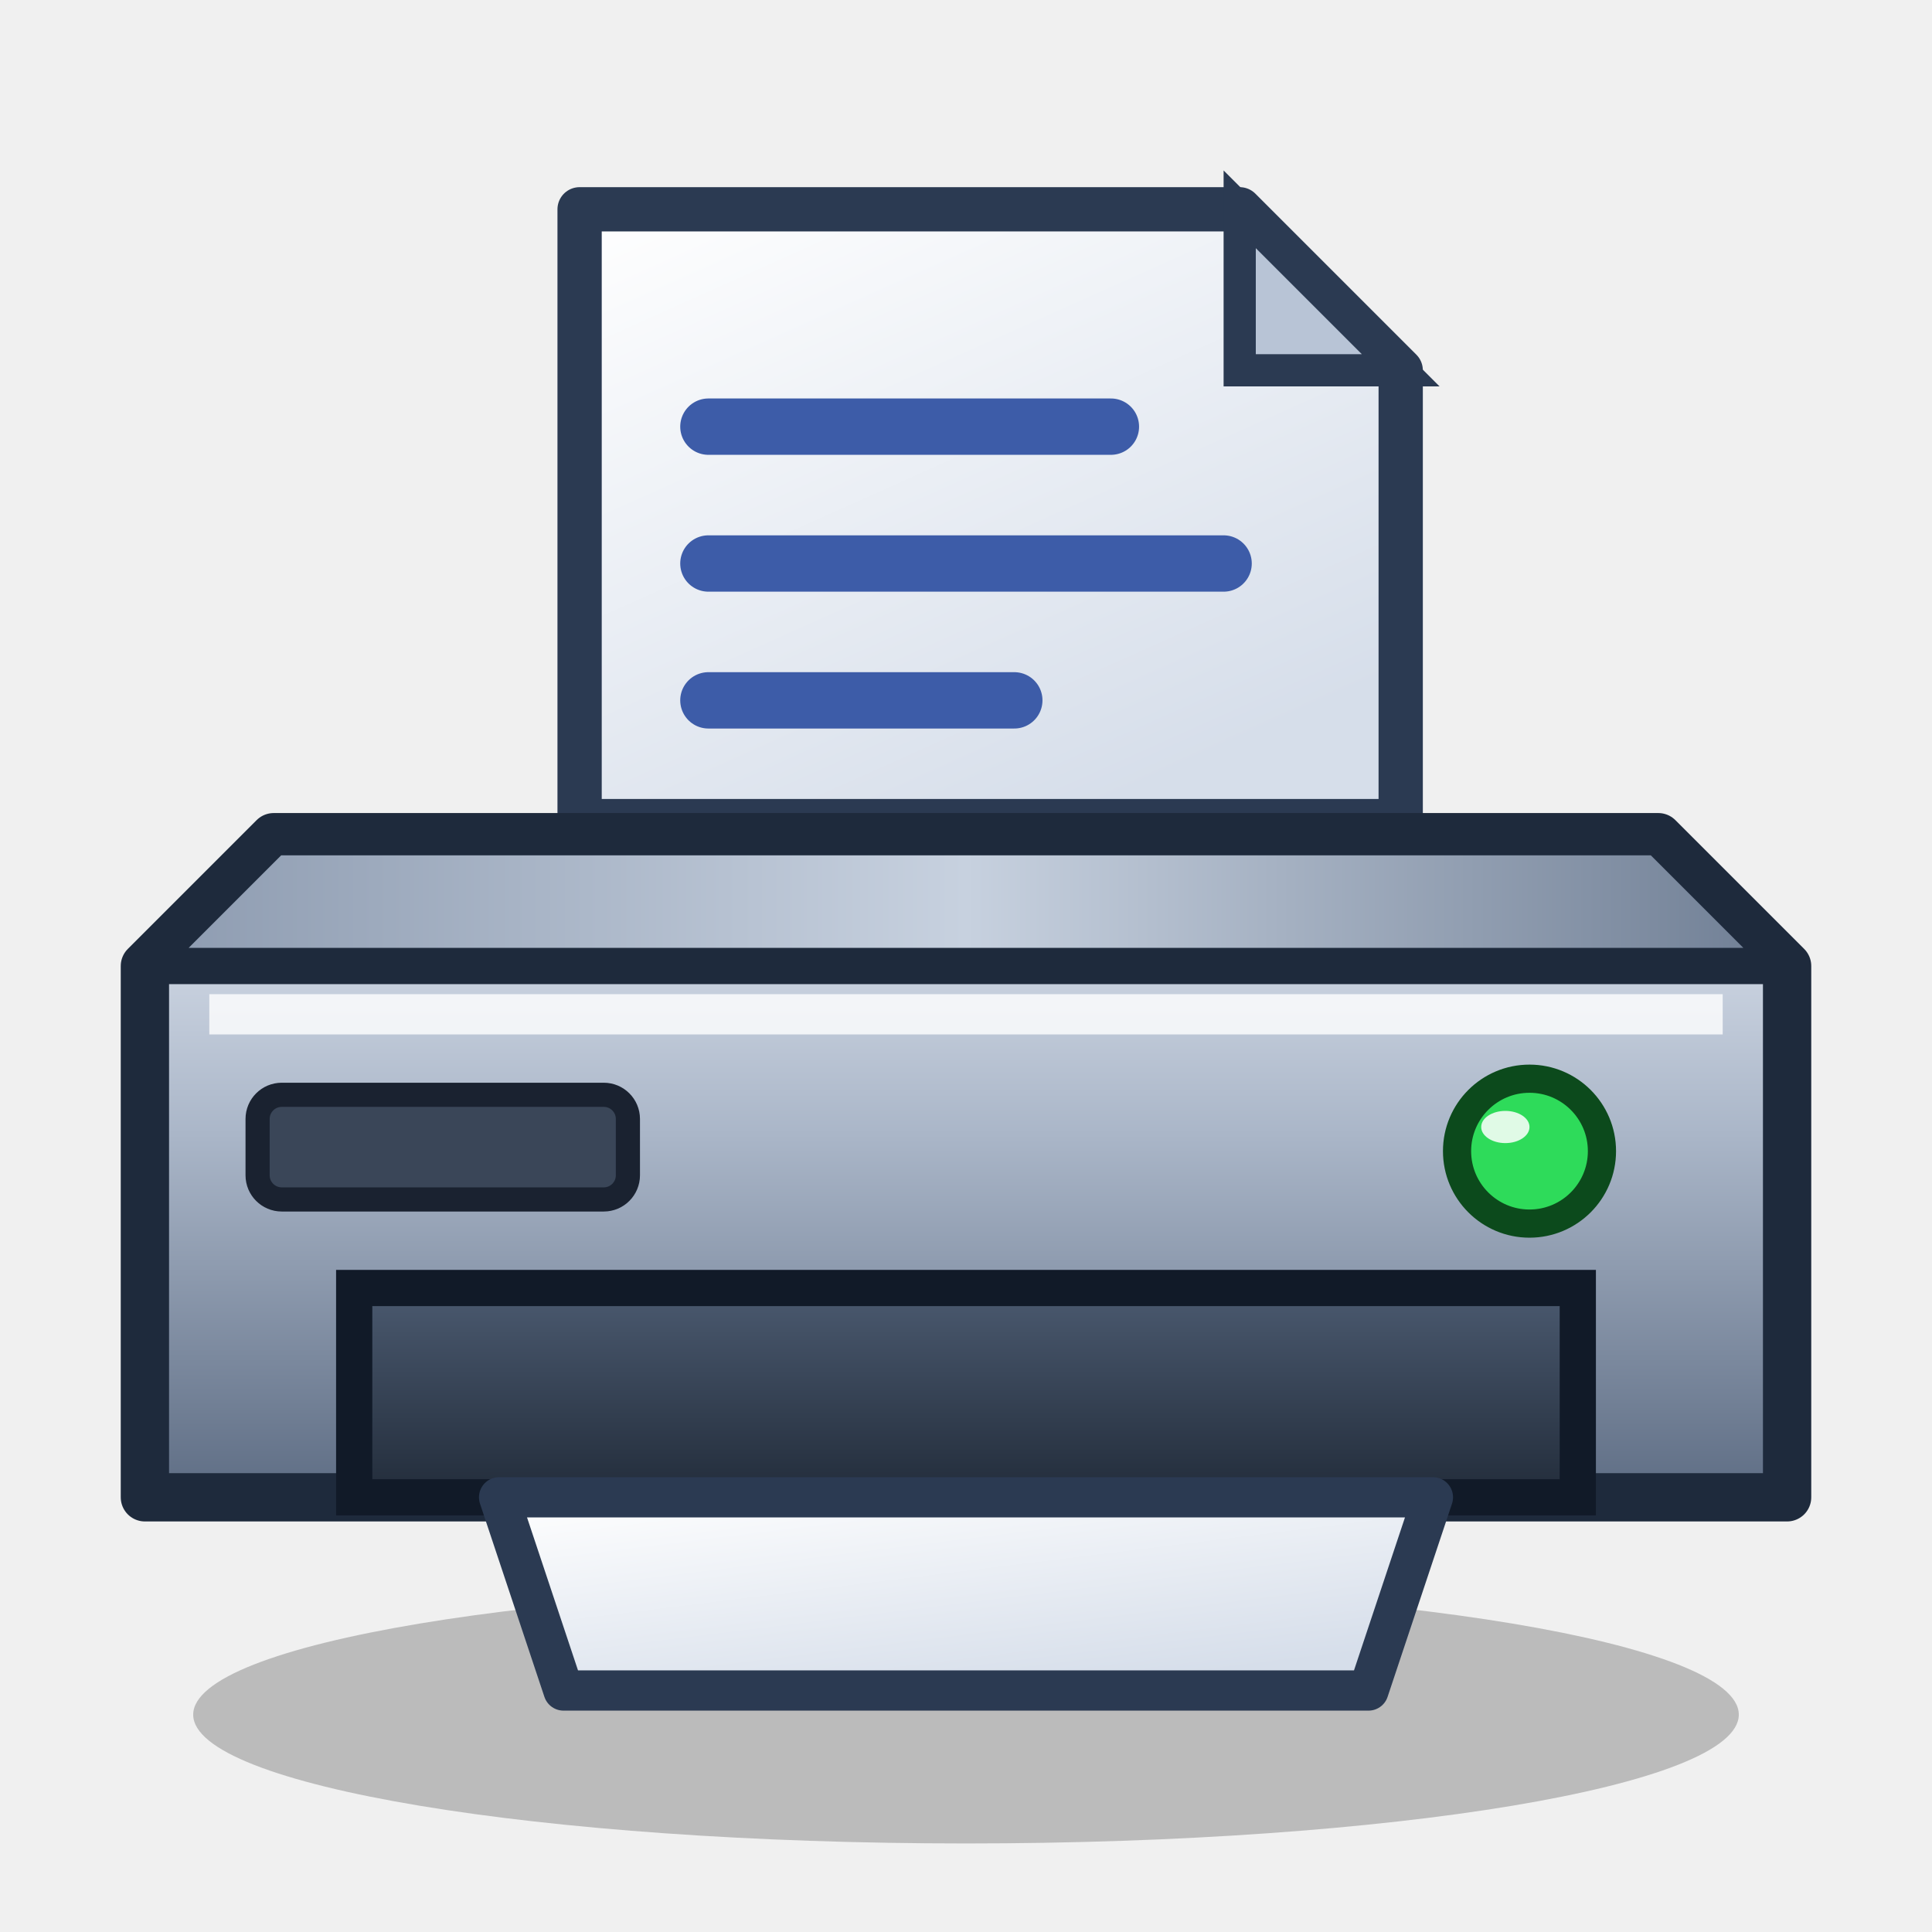
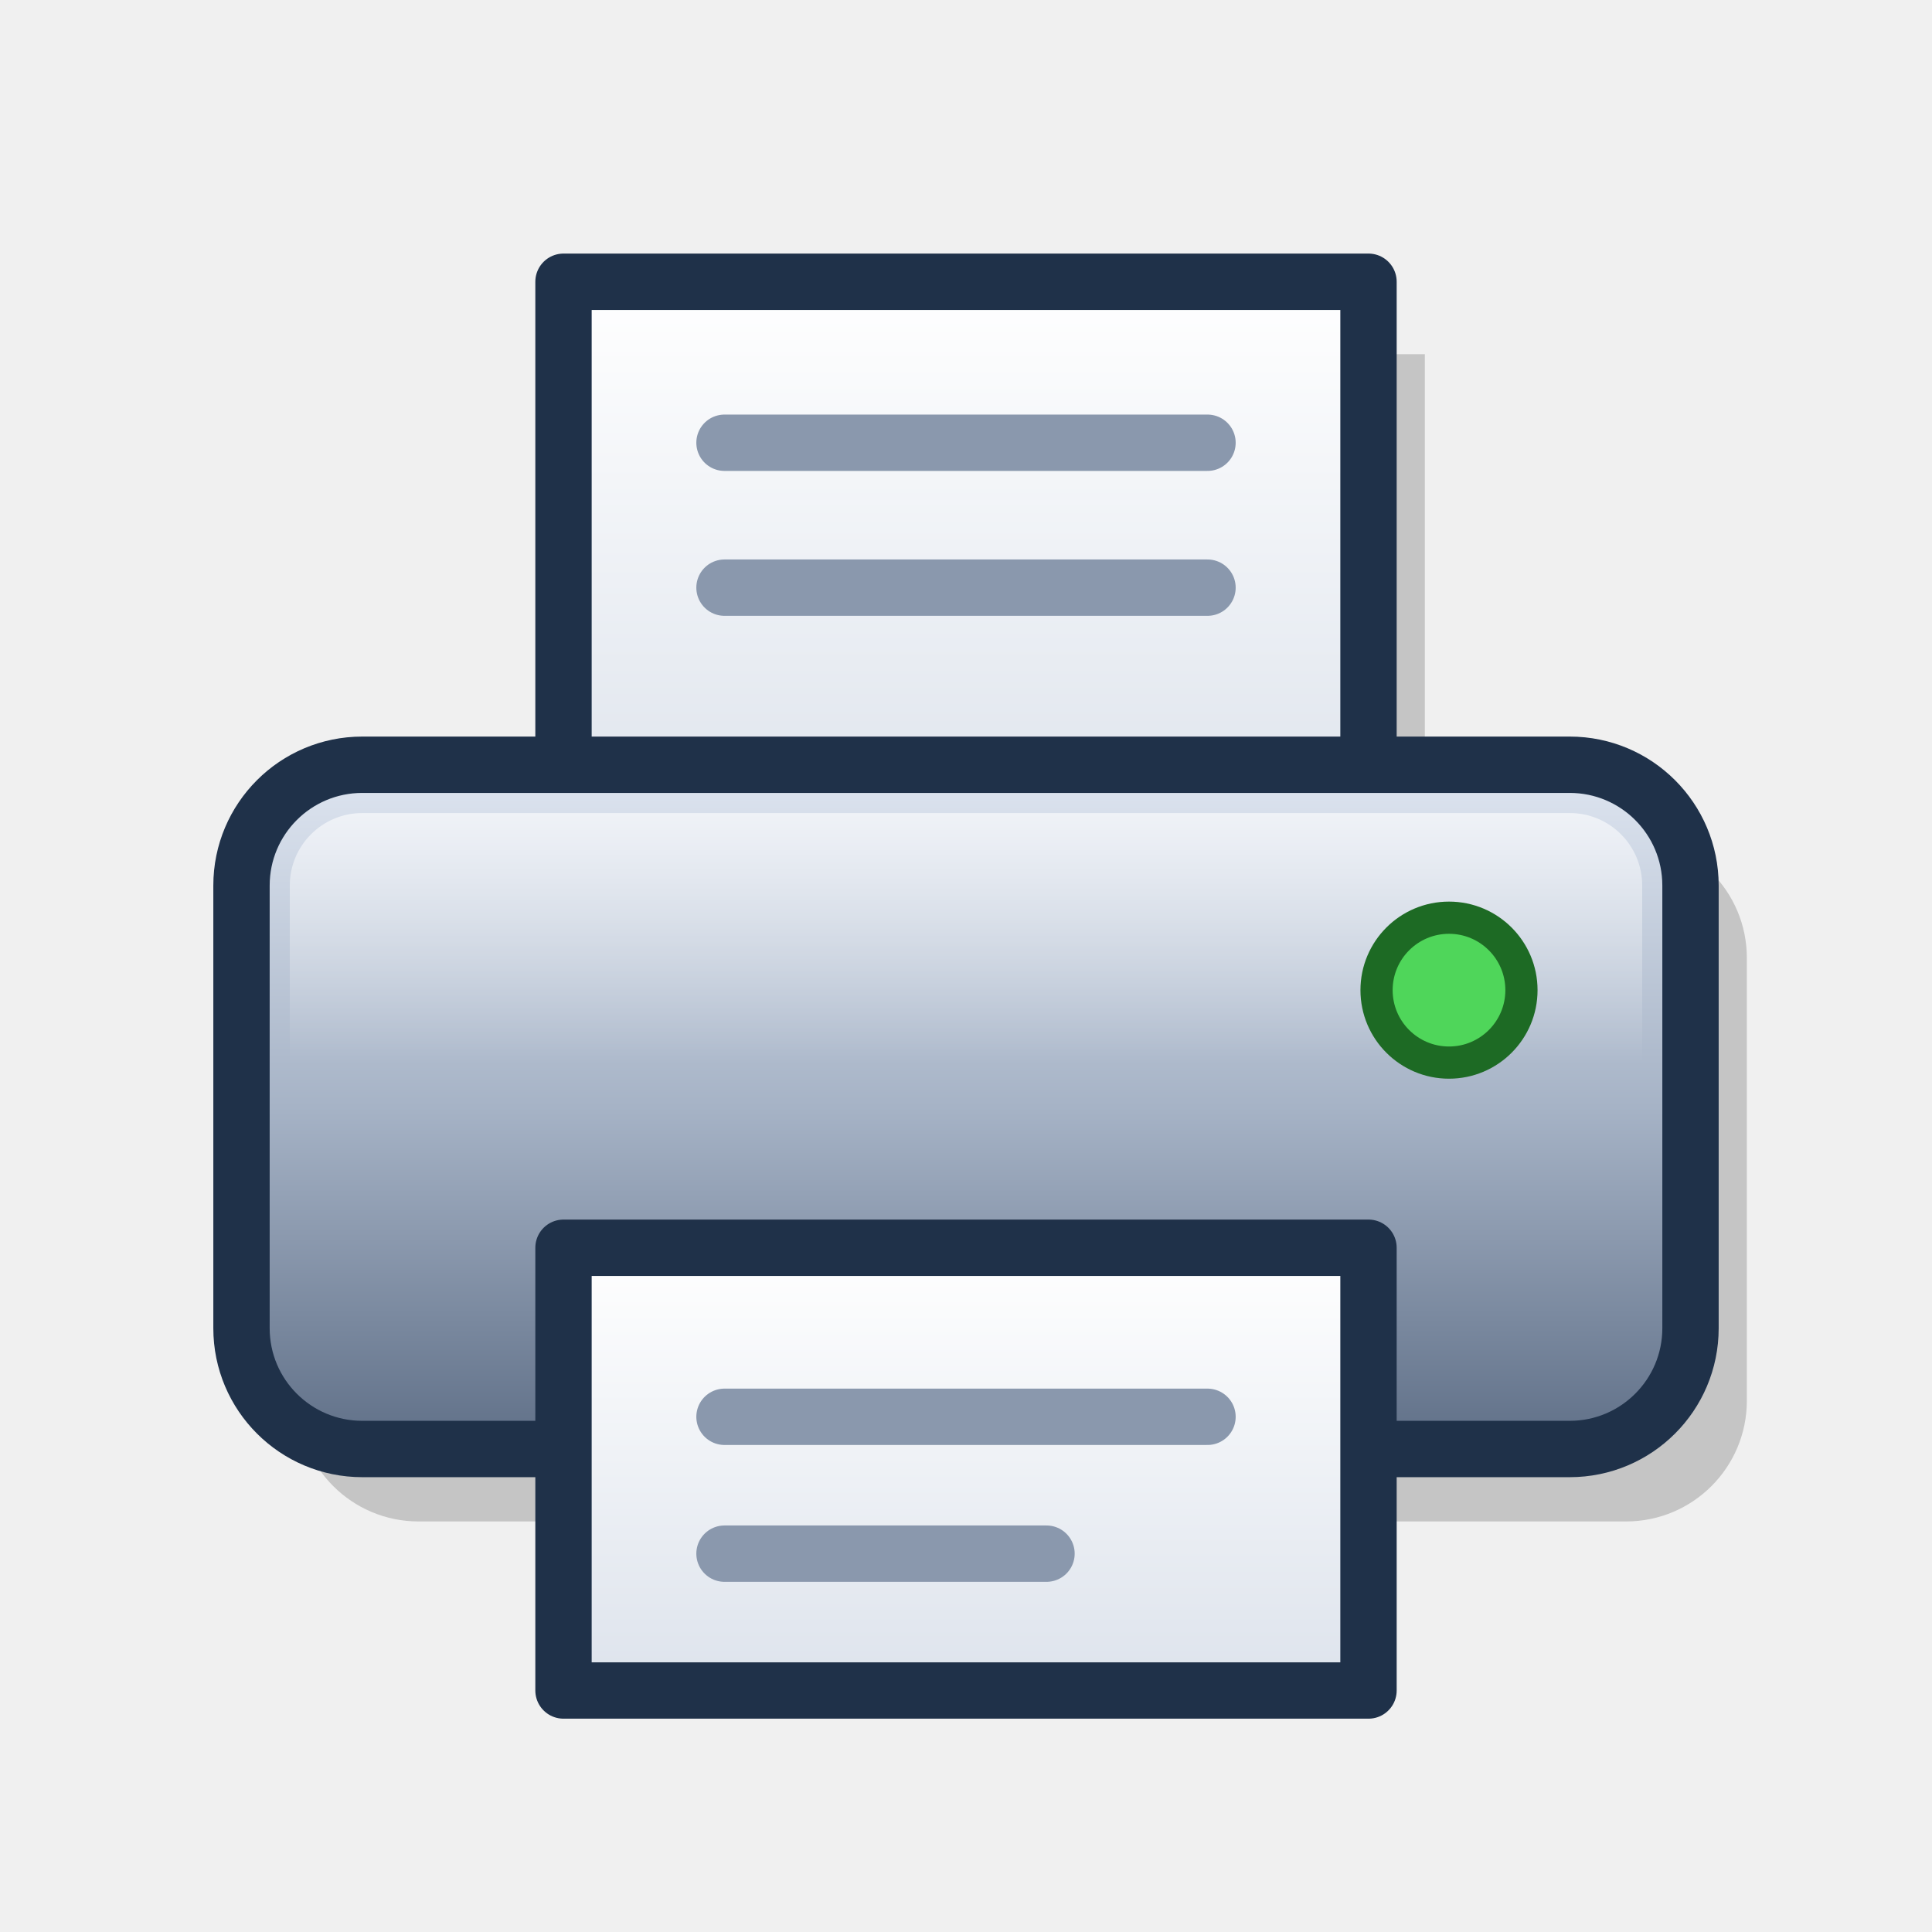
<svg xmlns="http://www.w3.org/2000/svg" viewBox="0 0 24 24" width="24" height="24">
  <defs>
-     <linearGradient id="prn-body" x1="0" y1="0" x2="0" y2="1">
-       <stop offset="0%" stop-color="#e2e8f2" />
-       <stop offset="45%" stop-color="#aab6c8" />
-       <stop offset="100%" stop-color="#5e6d84" />
+     <linearGradient id="g" x1="0" y1="0" x2="0" y2="1">
+       <stop offset="0" stop-color="#dfe6f1" />
+       <stop offset="0.5" stop-color="#a6b3c6" />
+       <stop offset="1" stop-color="#5f6f87" />
    </linearGradient>
-     <linearGradient id="prn-top" x1="0" y1="0" x2="1" y2="0">
-       <stop offset="0%" stop-color="#8d9bb0" />
-       <stop offset="50%" stop-color="#c7d1df" />
-       <stop offset="100%" stop-color="#6f7e94" />
+     <linearGradient id="p" x1="0" y1="0" x2="0" y2="1">
+       <stop offset="0" stop-color="#ffffff" />
+       <stop offset="1" stop-color="#dde3ec" />
    </linearGradient>
-     <linearGradient id="prn-tray" x1="0" y1="0" x2="0" y2="1">
-       <stop offset="0%" stop-color="#4b5a70" />
-       <stop offset="100%" stop-color="#222c3a" />
-     </linearGradient>
-     <linearGradient id="prn-paper" x1="0" y1="0" x2="0.6" y2="1">
-       <stop offset="0%" stop-color="#ffffff" />
-       <stop offset="100%" stop-color="#d6deea" />
+     <linearGradient id="gloss" x1="0" y1="0" x2="0" y2="1">
+       <stop offset="0" stop-color="#ffffff" stop-opacity="0.6" />
+       <stop offset="1" stop-color="#ffffff" stop-opacity="0" />
    </linearGradient>
  </defs>
-   <ellipse cx="12" cy="21.3" rx="9.6" ry="1.6" fill="#000000" opacity="0.22" />
-   <path d="M 7.2 2.6 L 15.4 2.6 L 17.4 4.6 L 17.4 10.2 L 7.2 10.2 Z" fill="url(#prn-paper)" stroke="#2b3a52" stroke-width="0.55" stroke-linejoin="round" />
-   <path d="M 15.4 2.6 L 15.4 4.6 L 17.4 4.6 Z" fill="#b8c4d6" stroke="#2b3a52" stroke-width="0.4" />
-   <line x1="8.8" y1="5.3" x2="13.8" y2="5.3" stroke="#3d5ca8" stroke-width="0.7" stroke-linecap="round" />
-   <line x1="8.8" y1="7.0" x2="15.2" y2="7.0" stroke="#3d5ca8" stroke-width="0.7" stroke-linecap="round" />
-   <line x1="8.8" y1="8.7" x2="12.6" y2="8.7" stroke="#3d5ca8" stroke-width="0.7" stroke-linecap="round" />
-   <path d="M 3.4 10.4 L 20.6 10.4 L 22.2 12.0 L 22.2 18.6 L 1.8 18.6 L 1.8 12.0 Z" fill="url(#prn-body)" stroke="#1e2a3c" stroke-width="0.6" stroke-linejoin="round" />
-   <path d="M 3.4 10.4 L 20.6 10.4 L 22.2 12.0 L 1.8 12.0 Z" fill="url(#prn-top)" stroke="#1e2a3c" stroke-width="0.45" stroke-linejoin="round" />
-   <line x1="2.6" y1="12.6" x2="21.4" y2="12.6" stroke="#ffffff" stroke-width="0.5" opacity="0.8" />
-   <rect x="4.4" y="16.0" width="15.2" height="2.6" fill="url(#prn-tray)" stroke="#111a28" stroke-width="0.45" />
-   <path d="M 6.2 18.6 L 17.8 18.6 L 17.0 21.0 L 7.0 21.0 Z" fill="url(#prn-paper)" stroke="#2b3a52" stroke-width="0.5" stroke-linejoin="round" />
-   <circle cx="19.0" cy="14.3" r="0.9" fill="#2edb5a" stroke="#0c4a1c" stroke-width="0.35" />
-   <ellipse cx="18.7" cy="14.0" rx="0.3" ry="0.2" fill="#ffffff" opacity="0.85" />
-   <rect x="3.2" y="13.6" width="4.6" height="1.3" rx="0.3" fill="#3a4658" stroke="#1a2230" stroke-width="0.3" />
+   <path d="M7 3.5 H17 V9.5 H19.5 A1.5 1.5 0 0 1 21 11 V16.5 A1.5 1.5 0 0 1 19.5 18 H4.5 A1.5 1.5 0 0 1 3 16.5 V11 A1.5 1.5 0 0 1 4.5 9.5 H7 Z" fill="#000000" opacity="0.18" transform="translate(0.7 0.9)" />
+   <path d="M7 3.5 H17 V10.5 H7 Z" fill="url(#p)" stroke="#1f3149" stroke-width="0.7" stroke-linejoin="round" />
+   <path d="M9 5.5 H15 M9 7.3 H15" stroke="#8a98ad" stroke-width="0.7" stroke-linecap="round" />
+   <path d="M4.5 9.5 H19.5 A1.5 1.5 0 0 1 21 11 V16.5 A1.5 1.5 0 0 1 19.5 18 H4.5 A1.5 1.5 0 0 1 3 16.5 V11 A1.5 1.5 0 0 1 4.5 9.5 Z" fill="url(#g)" stroke="#1f3149" stroke-width="0.7" stroke-linejoin="round" />
+   <path d="M4.5 10.1 H19.5 A0.9 0.9 0 0 1 20.4 11 V13.2 H3.6 V11 A0.9 0.9 0 0 1 4.5 10.1 Z" fill="url(#gloss)" />
+   <circle cx="18" cy="12.3" r="0.9" fill="#4fd65a" stroke="#1d6a24" stroke-width="0.4" />
+   <path d="M7 15.5 H17 V21 H7 Z" fill="url(#p)" stroke="#1f3149" stroke-width="0.7" stroke-linejoin="round" />
+   <path d="M9 17.6 H15 M9 19.3 H13" stroke="#8a98ad" stroke-width="0.7" stroke-linecap="round" />
</svg>
